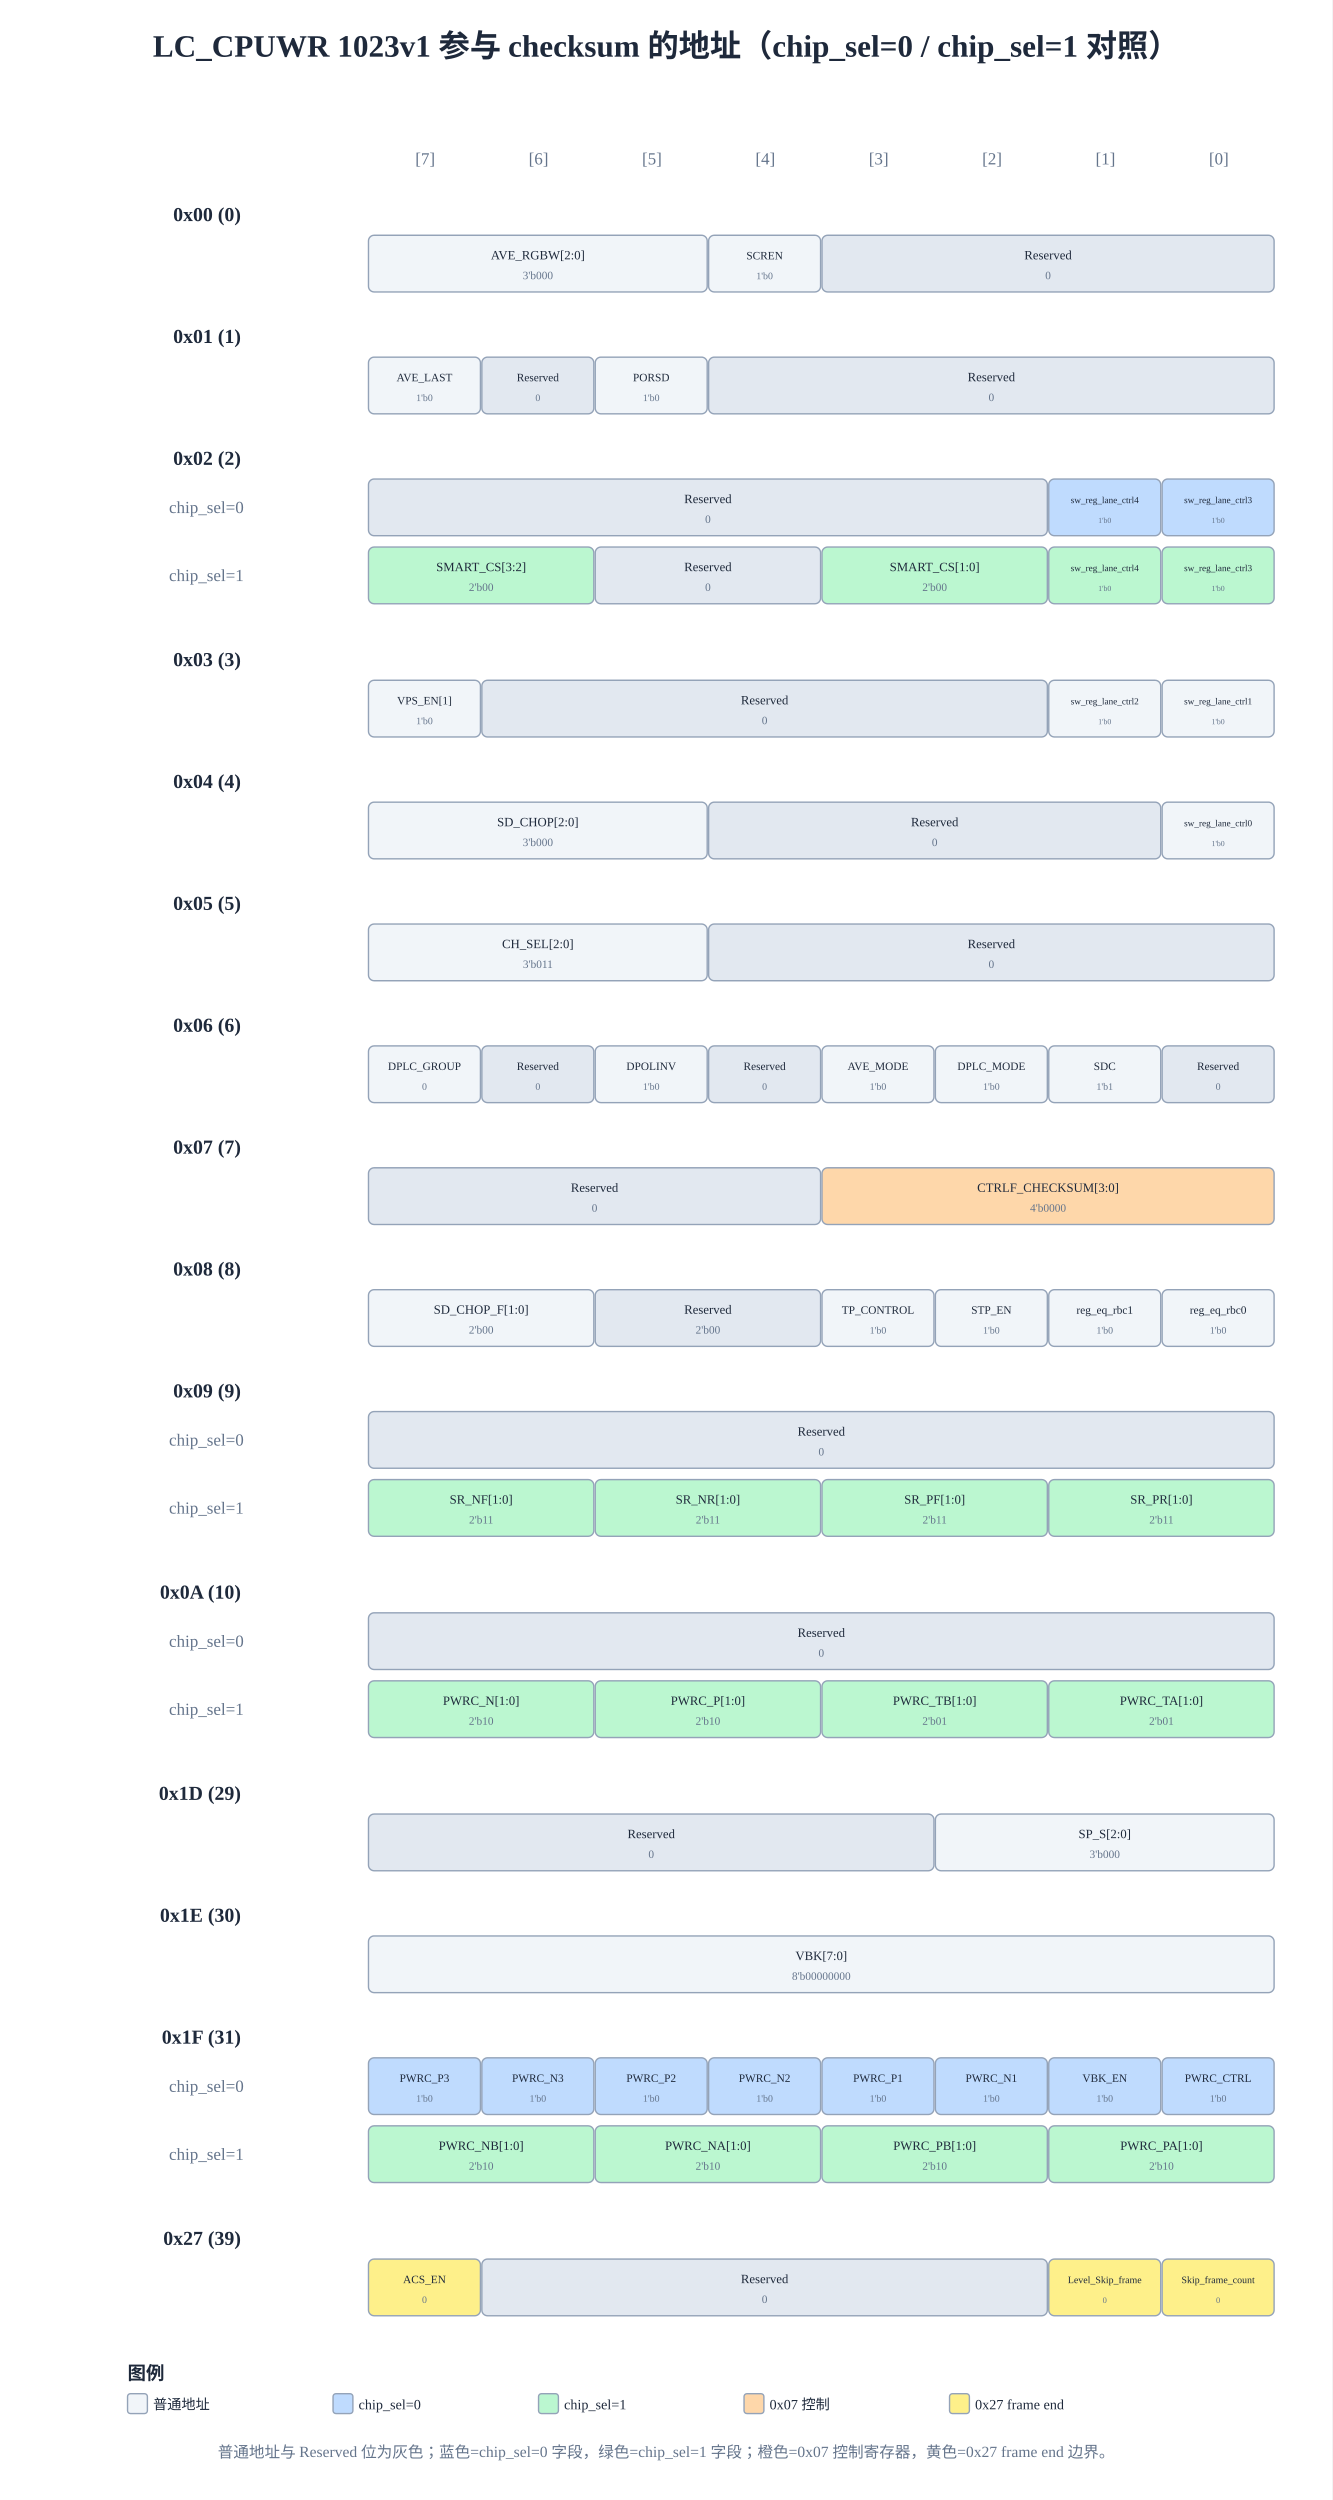
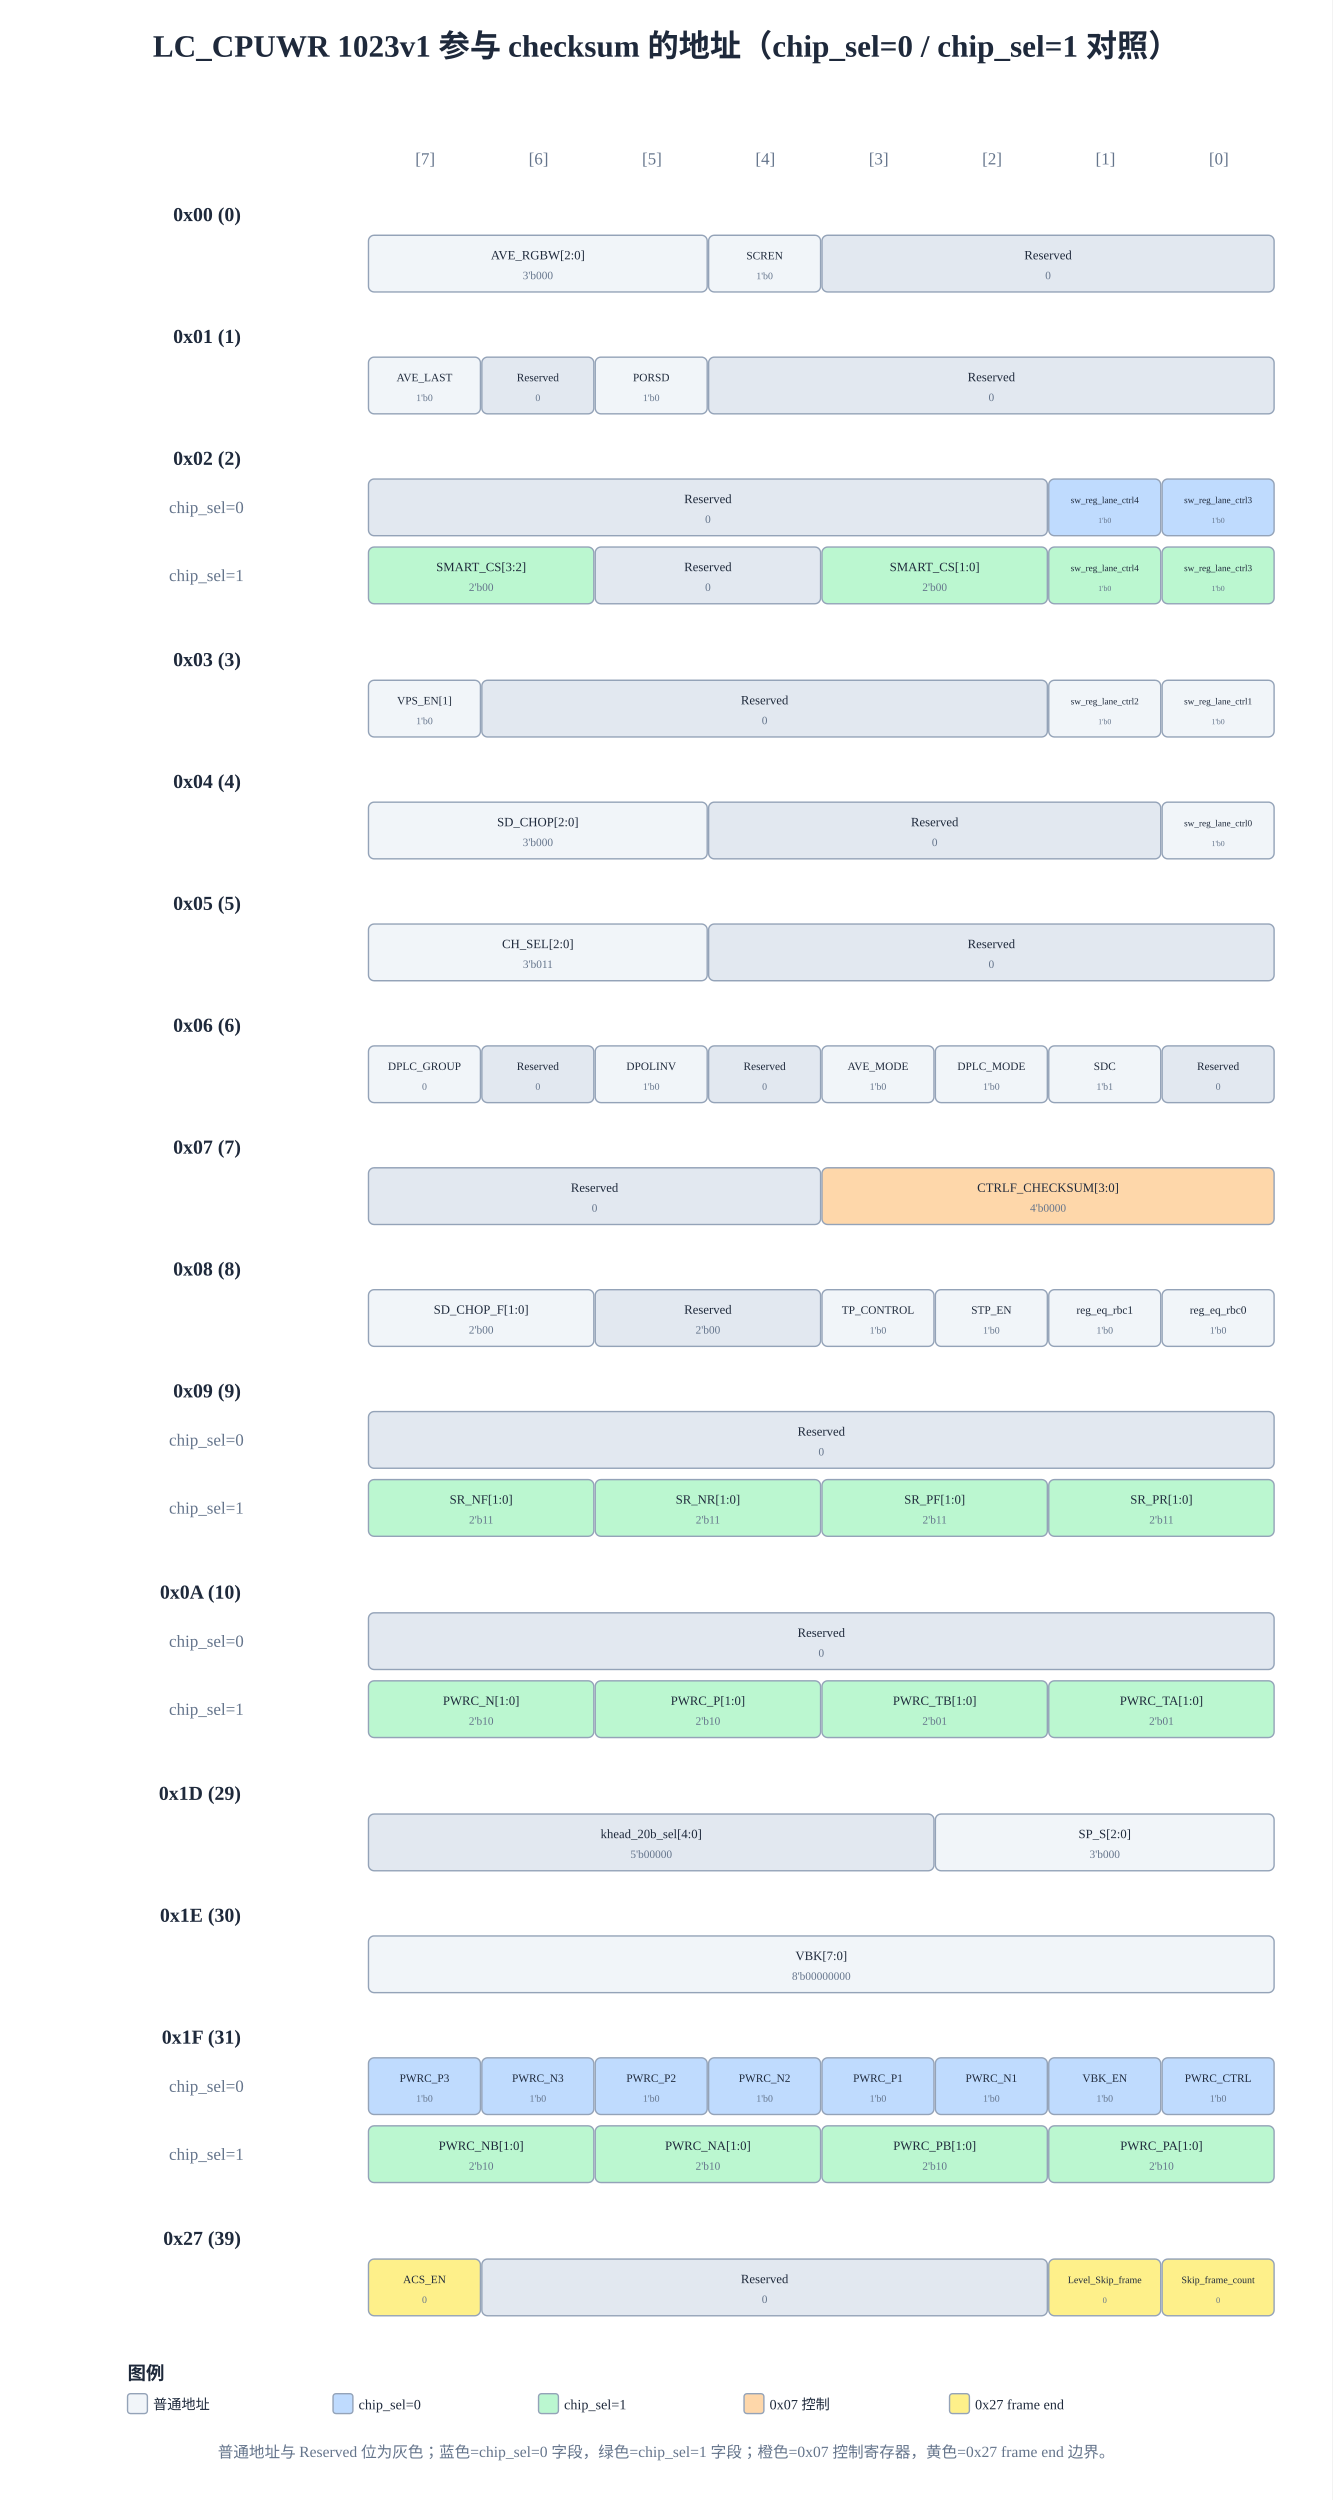
<svg xmlns="http://www.w3.org/2000/svg" width="940" height="1764" viewBox="0 0 940 1764" style="background:#ffffff">
  <rect width="940" height="1764" fill="#ffffff" />
  <text x="470.0" y="40" text-anchor="middle" font-size="22" font-weight="bold" fill="#1e293b">LC_CPUWR 1023v1 参与 checksum 的地址（chip_sel=0 / chip_sel=1 对照）</text>
  <text x="300.0" y="116" text-anchor="middle" font-size="12" fill="#64748b">[7]</text>
  <text x="380.0" y="116" text-anchor="middle" font-size="12" fill="#64748b">[6]</text>
  <text x="460.0" y="116" text-anchor="middle" font-size="12" fill="#64748b">[5]</text>
  <text x="540.0" y="116" text-anchor="middle" font-size="12" fill="#64748b">[4]</text>
  <text x="620.0" y="116" text-anchor="middle" font-size="12" fill="#64748b">[3]</text>
  <text x="700.0" y="116" text-anchor="middle" font-size="12" fill="#64748b">[2]</text>
  <text x="780.0" y="116" text-anchor="middle" font-size="12" fill="#64748b">[1]</text>
  <text x="860.0" y="116" text-anchor="middle" font-size="12" fill="#64748b">[0]</text>
  <text x="170" y="156" text-anchor="end" font-size="14" font-weight="600" fill="#1e293b">0x00 (0)</text>
  <rect x="260" y="166" width="239" height="40" fill="#f1f5f9" stroke="#94a3b8" stroke-width="1" rx="4" />
  <text x="379.5" y="183.0" text-anchor="middle" font-size="9.0" font-weight="500" fill="#1e293b">AVE_RGBW[2:0]</text>
  <text x="379.5" y="197.0" text-anchor="middle" font-size="8.0" fill="#64748b">3'b000</text>
  <rect x="500" y="166" width="79" height="40" fill="#f1f5f9" stroke="#94a3b8" stroke-width="1" rx="4" />
  <text x="539.5" y="183.0" text-anchor="middle" font-size="8.0" font-weight="500" fill="#1e293b">SCREN</text>
  <text x="539.5" y="197.0" text-anchor="middle" font-size="7.0" fill="#64748b">1'b0</text>
  <rect x="580" y="166" width="319" height="40" fill="#e2e8f0" stroke="#94a3b8" stroke-width="1" rx="4" />
  <text x="739.5" y="183.0" text-anchor="middle" font-size="9.0" font-weight="500" fill="#1e293b">Reserved</text>
  <text x="739.5" y="197.0" text-anchor="middle" font-size="8.0" fill="#64748b">0</text>
  <text x="170" y="242" text-anchor="end" font-size="14" font-weight="600" fill="#1e293b">0x01 (1)</text>
  <rect x="260" y="252" width="79" height="40" fill="#f1f5f9" stroke="#94a3b8" stroke-width="1" rx="4" />
  <text x="299.5" y="269.0" text-anchor="middle" font-size="8.0" font-weight="500" fill="#1e293b">AVE_LAST</text>
  <text x="299.5" y="283.0" text-anchor="middle" font-size="7.0" fill="#64748b">1'b0</text>
  <rect x="340" y="252" width="79" height="40" fill="#e2e8f0" stroke="#94a3b8" stroke-width="1" rx="4" />
  <text x="379.5" y="269.0" text-anchor="middle" font-size="8.0" font-weight="500" fill="#1e293b">Reserved</text>
  <text x="379.5" y="283.0" text-anchor="middle" font-size="7.0" fill="#64748b">0</text>
  <rect x="420" y="252" width="79" height="40" fill="#f1f5f9" stroke="#94a3b8" stroke-width="1" rx="4" />
  <text x="459.5" y="269.0" text-anchor="middle" font-size="8.0" font-weight="500" fill="#1e293b">PORSD</text>
  <text x="459.5" y="283.0" text-anchor="middle" font-size="7.0" fill="#64748b">1'b0</text>
  <rect x="500" y="252" width="399" height="40" fill="#e2e8f0" stroke="#94a3b8" stroke-width="1" rx="4" />
  <text x="699.5" y="269.0" text-anchor="middle" font-size="9.0" font-weight="500" fill="#1e293b">Reserved</text>
  <text x="699.5" y="283.0" text-anchor="middle" font-size="8.0" fill="#64748b">0</text>
  <text x="170" y="328" text-anchor="end" font-size="14" font-weight="600" fill="#1e293b">0x02 (2)</text>
  <text x="172" y="362.0" text-anchor="end" font-size="12" fill="#64748b">chip_sel=0</text>
  <rect x="260" y="338" width="479" height="40" fill="#e2e8f0" stroke="#94a3b8" stroke-width="1" rx="4" />
  <text x="499.5" y="355.0" text-anchor="middle" font-size="9.0" font-weight="500" fill="#1e293b">Reserved</text>
  <text x="499.5" y="369.0" text-anchor="middle" font-size="8.0" fill="#64748b">0</text>
  <rect x="740" y="338" width="79" height="40" fill="#bfdbfe" stroke="#94a3b8" stroke-width="1" rx="4" />
  <text x="779.5" y="355.0" text-anchor="middle" font-size="6.5" font-weight="500" fill="#1e293b">sw_reg_lane_ctrl4</text>
  <text x="779.5" y="369.0" text-anchor="middle" font-size="5.5" fill="#64748b">1'b0</text>
  <rect x="820" y="338" width="79" height="40" fill="#bfdbfe" stroke="#94a3b8" stroke-width="1" rx="4" />
  <text x="859.5" y="355.0" text-anchor="middle" font-size="6.5" font-weight="500" fill="#1e293b">sw_reg_lane_ctrl3</text>
  <text x="859.5" y="369.0" text-anchor="middle" font-size="5.5" fill="#64748b">1'b0</text>
  <text x="172" y="410.0" text-anchor="end" font-size="12" fill="#64748b">chip_sel=1</text>
  <rect x="260" y="386" width="159" height="40" fill="#bbf7d0" stroke="#94a3b8" stroke-width="1" rx="4" />
  <text x="339.5" y="403.0" text-anchor="middle" font-size="9.0" font-weight="500" fill="#1e293b">SMART_CS[3:2]</text>
  <text x="339.5" y="417.0" text-anchor="middle" font-size="8.0" fill="#64748b">2'b00</text>
  <rect x="420" y="386" width="159" height="40" fill="#e2e8f0" stroke="#94a3b8" stroke-width="1" rx="4" />
  <text x="499.5" y="403.0" text-anchor="middle" font-size="9.0" font-weight="500" fill="#1e293b">Reserved</text>
  <text x="499.5" y="417.0" text-anchor="middle" font-size="8.0" fill="#64748b">0</text>
  <rect x="580" y="386" width="159" height="40" fill="#bbf7d0" stroke="#94a3b8" stroke-width="1" rx="4" />
  <text x="659.5" y="403.0" text-anchor="middle" font-size="9.0" font-weight="500" fill="#1e293b">SMART_CS[1:0]</text>
  <text x="659.5" y="417.0" text-anchor="middle" font-size="8.0" fill="#64748b">2'b00</text>
  <rect x="740" y="386" width="79" height="40" fill="#bbf7d0" stroke="#94a3b8" stroke-width="1" rx="4" />
  <text x="779.5" y="403.0" text-anchor="middle" font-size="6.5" font-weight="500" fill="#1e293b">sw_reg_lane_ctrl4</text>
  <text x="779.5" y="417.0" text-anchor="middle" font-size="5.5" fill="#64748b">1'b0</text>
  <rect x="820" y="386" width="79" height="40" fill="#bbf7d0" stroke="#94a3b8" stroke-width="1" rx="4" />
  <text x="859.5" y="403.0" text-anchor="middle" font-size="6.5" font-weight="500" fill="#1e293b">sw_reg_lane_ctrl3</text>
  <text x="859.5" y="417.0" text-anchor="middle" font-size="5.5" fill="#64748b">1'b0</text>
  <text x="170" y="470" text-anchor="end" font-size="14" font-weight="600" fill="#1e293b">0x03 (3)</text>
  <rect x="260" y="480" width="79" height="40" fill="#f1f5f9" stroke="#94a3b8" stroke-width="1" rx="4" />
  <text x="299.5" y="497.0" text-anchor="middle" font-size="8.0" font-weight="500" fill="#1e293b">VPS_EN[1]</text>
  <text x="299.5" y="511.0" text-anchor="middle" font-size="7.0" fill="#64748b">1'b0</text>
  <rect x="340" y="480" width="399" height="40" fill="#e2e8f0" stroke="#94a3b8" stroke-width="1" rx="4" />
  <text x="539.5" y="497.0" text-anchor="middle" font-size="9.0" font-weight="500" fill="#1e293b">Reserved</text>
  <text x="539.5" y="511.0" text-anchor="middle" font-size="8.0" fill="#64748b">0</text>
  <rect x="740" y="480" width="79" height="40" fill="#f1f5f9" stroke="#94a3b8" stroke-width="1" rx="4" />
  <text x="779.5" y="497.0" text-anchor="middle" font-size="6.5" font-weight="500" fill="#1e293b">sw_reg_lane_ctrl2</text>
  <text x="779.5" y="511.0" text-anchor="middle" font-size="5.5" fill="#64748b">1'b0</text>
  <rect x="820" y="480" width="79" height="40" fill="#f1f5f9" stroke="#94a3b8" stroke-width="1" rx="4" />
  <text x="859.5" y="497.0" text-anchor="middle" font-size="6.5" font-weight="500" fill="#1e293b">sw_reg_lane_ctrl1</text>
  <text x="859.5" y="511.0" text-anchor="middle" font-size="5.5" fill="#64748b">1'b0</text>
  <text x="170" y="556" text-anchor="end" font-size="14" font-weight="600" fill="#1e293b">0x04 (4)</text>
  <rect x="260" y="566" width="239" height="40" fill="#f1f5f9" stroke="#94a3b8" stroke-width="1" rx="4" />
  <text x="379.5" y="583.0" text-anchor="middle" font-size="9.0" font-weight="500" fill="#1e293b">SD_CHOP[2:0]</text>
  <text x="379.5" y="597.0" text-anchor="middle" font-size="8.0" fill="#64748b">3'b000</text>
  <rect x="500" y="566" width="319" height="40" fill="#e2e8f0" stroke="#94a3b8" stroke-width="1" rx="4" />
  <text x="659.5" y="583.0" text-anchor="middle" font-size="9.0" font-weight="500" fill="#1e293b">Reserved</text>
  <text x="659.5" y="597.0" text-anchor="middle" font-size="8.0" fill="#64748b">0</text>
  <rect x="820" y="566" width="79" height="40" fill="#f1f5f9" stroke="#94a3b8" stroke-width="1" rx="4" />
  <text x="859.5" y="583.0" text-anchor="middle" font-size="6.5" font-weight="500" fill="#1e293b">sw_reg_lane_ctrl0</text>
  <text x="859.5" y="597.0" text-anchor="middle" font-size="5.5" fill="#64748b">1'b0</text>
  <text x="170" y="642" text-anchor="end" font-size="14" font-weight="600" fill="#1e293b">0x05 (5)</text>
  <rect x="260" y="652" width="239" height="40" fill="#f1f5f9" stroke="#94a3b8" stroke-width="1" rx="4" />
  <text x="379.5" y="669.0" text-anchor="middle" font-size="9.0" font-weight="500" fill="#1e293b">CH_SEL[2:0]</text>
  <text x="379.5" y="683.0" text-anchor="middle" font-size="8.0" fill="#64748b">3'b011</text>
  <rect x="500" y="652" width="399" height="40" fill="#e2e8f0" stroke="#94a3b8" stroke-width="1" rx="4" />
  <text x="699.5" y="669.0" text-anchor="middle" font-size="9.0" font-weight="500" fill="#1e293b">Reserved</text>
  <text x="699.5" y="683.0" text-anchor="middle" font-size="8.0" fill="#64748b">0</text>
  <text x="170" y="728" text-anchor="end" font-size="14" font-weight="600" fill="#1e293b">0x06 (6)</text>
  <rect x="260" y="738" width="79" height="40" fill="#f1f5f9" stroke="#94a3b8" stroke-width="1" rx="4" />
  <text x="299.5" y="755.0" text-anchor="middle" font-size="8.0" font-weight="500" fill="#1e293b">DPLC_GROUP</text>
  <text x="299.5" y="769.0" text-anchor="middle" font-size="7.0" fill="#64748b">0</text>
  <rect x="340" y="738" width="79" height="40" fill="#e2e8f0" stroke="#94a3b8" stroke-width="1" rx="4" />
  <text x="379.5" y="755.0" text-anchor="middle" font-size="8.0" font-weight="500" fill="#1e293b">Reserved</text>
  <text x="379.5" y="769.0" text-anchor="middle" font-size="7.0" fill="#64748b">0</text>
  <rect x="420" y="738" width="79" height="40" fill="#f1f5f9" stroke="#94a3b8" stroke-width="1" rx="4" />
  <text x="459.5" y="755.0" text-anchor="middle" font-size="8.0" font-weight="500" fill="#1e293b">DPOLINV</text>
  <text x="459.5" y="769.0" text-anchor="middle" font-size="7.0" fill="#64748b">1'b0</text>
  <rect x="500" y="738" width="79" height="40" fill="#e2e8f0" stroke="#94a3b8" stroke-width="1" rx="4" />
  <text x="539.5" y="755.0" text-anchor="middle" font-size="8.0" font-weight="500" fill="#1e293b">Reserved</text>
  <text x="539.5" y="769.0" text-anchor="middle" font-size="7.0" fill="#64748b">0</text>
  <rect x="580" y="738" width="79" height="40" fill="#f1f5f9" stroke="#94a3b8" stroke-width="1" rx="4" />
  <text x="619.5" y="755.0" text-anchor="middle" font-size="8.0" font-weight="500" fill="#1e293b">AVE_MODE</text>
  <text x="619.5" y="769.0" text-anchor="middle" font-size="7.0" fill="#64748b">1'b0</text>
  <rect x="660" y="738" width="79" height="40" fill="#f1f5f9" stroke="#94a3b8" stroke-width="1" rx="4" />
  <text x="699.5" y="755.0" text-anchor="middle" font-size="8.0" font-weight="500" fill="#1e293b">DPLC_MODE</text>
  <text x="699.5" y="769.0" text-anchor="middle" font-size="7.0" fill="#64748b">1'b0</text>
  <rect x="740" y="738" width="79" height="40" fill="#f1f5f9" stroke="#94a3b8" stroke-width="1" rx="4" />
  <text x="779.5" y="755.0" text-anchor="middle" font-size="8.0" font-weight="500" fill="#1e293b">SDC</text>
  <text x="779.5" y="769.0" text-anchor="middle" font-size="7.0" fill="#64748b">1'b1</text>
  <rect x="820" y="738" width="79" height="40" fill="#e2e8f0" stroke="#94a3b8" stroke-width="1" rx="4" />
  <text x="859.5" y="755.0" text-anchor="middle" font-size="8.0" font-weight="500" fill="#1e293b">Reserved</text>
  <text x="859.5" y="769.0" text-anchor="middle" font-size="7.0" fill="#64748b">0</text>
  <text x="170" y="814" text-anchor="end" font-size="14" font-weight="600" fill="#1e293b">0x07 (7)</text>
  <rect x="260" y="824" width="319" height="40" fill="#e2e8f0" stroke="#94a3b8" stroke-width="1" rx="4" />
  <text x="419.5" y="841.0" text-anchor="middle" font-size="9.0" font-weight="500" fill="#1e293b">Reserved</text>
  <text x="419.5" y="855.0" text-anchor="middle" font-size="8.0" fill="#64748b">0</text>
  <rect x="580" y="824" width="319" height="40" fill="#fed7aa" stroke="#94a3b8" stroke-width="1" rx="4" />
  <text x="739.5" y="841.0" text-anchor="middle" font-size="9.0" font-weight="500" fill="#1e293b">CTRLF_CHECKSUM[3:0]</text>
  <text x="739.5" y="855.0" text-anchor="middle" font-size="8.0" fill="#64748b">4'b0000</text>
  <text x="170" y="900" text-anchor="end" font-size="14" font-weight="600" fill="#1e293b">0x08 (8)</text>
  <rect x="260" y="910" width="159" height="40" fill="#f1f5f9" stroke="#94a3b8" stroke-width="1" rx="4" />
  <text x="339.5" y="927.0" text-anchor="middle" font-size="9.0" font-weight="500" fill="#1e293b">SD_CHOP_F[1:0]</text>
  <text x="339.5" y="941.0" text-anchor="middle" font-size="8.0" fill="#64748b">2'b00</text>
  <rect x="420" y="910" width="159" height="40" fill="#e2e8f0" stroke="#94a3b8" stroke-width="1" rx="4" />
  <text x="499.5" y="927.0" text-anchor="middle" font-size="9.0" font-weight="500" fill="#1e293b">Reserved</text>
  <text x="499.5" y="941.0" text-anchor="middle" font-size="8.0" fill="#64748b">2'b00</text>
  <rect x="580" y="910" width="79" height="40" fill="#f1f5f9" stroke="#94a3b8" stroke-width="1" rx="4" />
  <text x="619.5" y="927.0" text-anchor="middle" font-size="8.0" font-weight="500" fill="#1e293b">TP_CONTROL</text>
  <text x="619.5" y="941.0" text-anchor="middle" font-size="7.0" fill="#64748b">1'b0</text>
  <rect x="660" y="910" width="79" height="40" fill="#f1f5f9" stroke="#94a3b8" stroke-width="1" rx="4" />
  <text x="699.5" y="927.0" text-anchor="middle" font-size="8.0" font-weight="500" fill="#1e293b">STP_EN</text>
  <text x="699.5" y="941.0" text-anchor="middle" font-size="7.0" fill="#64748b">1'b0</text>
  <rect x="740" y="910" width="79" height="40" fill="#f1f5f9" stroke="#94a3b8" stroke-width="1" rx="4" />
  <text x="779.5" y="927.0" text-anchor="middle" font-size="8.0" font-weight="500" fill="#1e293b">reg_eq_rbc1</text>
  <text x="779.5" y="941.0" text-anchor="middle" font-size="7.0" fill="#64748b">1'b0</text>
  <rect x="820" y="910" width="79" height="40" fill="#f1f5f9" stroke="#94a3b8" stroke-width="1" rx="4" />
  <text x="859.5" y="927.0" text-anchor="middle" font-size="8.0" font-weight="500" fill="#1e293b">reg_eq_rbc0</text>
  <text x="859.5" y="941.0" text-anchor="middle" font-size="7.0" fill="#64748b">1'b0</text>
  <text x="170" y="986" text-anchor="end" font-size="14" font-weight="600" fill="#1e293b">0x09 (9)</text>
  <text x="172" y="1020.0" text-anchor="end" font-size="12" fill="#64748b">chip_sel=0</text>
  <rect x="260" y="996" width="639" height="40" fill="#e2e8f0" stroke="#94a3b8" stroke-width="1" rx="4" />
  <text x="579.5" y="1013.0" text-anchor="middle" font-size="9.0" font-weight="500" fill="#1e293b">Reserved</text>
  <text x="579.5" y="1027.0" text-anchor="middle" font-size="8.0" fill="#64748b">0</text>
  <text x="172" y="1068.0" text-anchor="end" font-size="12" fill="#64748b">chip_sel=1</text>
  <rect x="260" y="1044" width="159" height="40" fill="#bbf7d0" stroke="#94a3b8" stroke-width="1" rx="4" />
  <text x="339.5" y="1061.0" text-anchor="middle" font-size="9.0" font-weight="500" fill="#1e293b">SR_NF[1:0]</text>
  <text x="339.5" y="1075.0" text-anchor="middle" font-size="8.0" fill="#64748b">2'b11</text>
  <rect x="420" y="1044" width="159" height="40" fill="#bbf7d0" stroke="#94a3b8" stroke-width="1" rx="4" />
  <text x="499.5" y="1061.0" text-anchor="middle" font-size="9.0" font-weight="500" fill="#1e293b">SR_NR[1:0]</text>
  <text x="499.5" y="1075.0" text-anchor="middle" font-size="8.0" fill="#64748b">2'b11</text>
  <rect x="580" y="1044" width="159" height="40" fill="#bbf7d0" stroke="#94a3b8" stroke-width="1" rx="4" />
  <text x="659.5" y="1061.0" text-anchor="middle" font-size="9.0" font-weight="500" fill="#1e293b">SR_PF[1:0]</text>
  <text x="659.5" y="1075.0" text-anchor="middle" font-size="8.0" fill="#64748b">2'b11</text>
  <rect x="740" y="1044" width="159" height="40" fill="#bbf7d0" stroke="#94a3b8" stroke-width="1" rx="4" />
  <text x="819.5" y="1061.0" text-anchor="middle" font-size="9.0" font-weight="500" fill="#1e293b">SR_PR[1:0]</text>
  <text x="819.5" y="1075.0" text-anchor="middle" font-size="8.0" fill="#64748b">2'b11</text>
  <text x="170" y="1128" text-anchor="end" font-size="14" font-weight="600" fill="#1e293b">0x0A (10)</text>
  <text x="172" y="1162.0" text-anchor="end" font-size="12" fill="#64748b">chip_sel=0</text>
  <rect x="260" y="1138" width="639" height="40" fill="#e2e8f0" stroke="#94a3b8" stroke-width="1" rx="4" />
  <text x="579.5" y="1155.0" text-anchor="middle" font-size="9.0" font-weight="500" fill="#1e293b">Reserved</text>
  <text x="579.5" y="1169.0" text-anchor="middle" font-size="8.0" fill="#64748b">0</text>
  <text x="172" y="1210.0" text-anchor="end" font-size="12" fill="#64748b">chip_sel=1</text>
  <rect x="260" y="1186" width="159" height="40" fill="#bbf7d0" stroke="#94a3b8" stroke-width="1" rx="4" />
  <text x="339.5" y="1203.0" text-anchor="middle" font-size="9.0" font-weight="500" fill="#1e293b">PWRC_N[1:0]</text>
  <text x="339.5" y="1217.0" text-anchor="middle" font-size="8.0" fill="#64748b">2'b10</text>
  <rect x="420" y="1186" width="159" height="40" fill="#bbf7d0" stroke="#94a3b8" stroke-width="1" rx="4" />
  <text x="499.5" y="1203.0" text-anchor="middle" font-size="9.0" font-weight="500" fill="#1e293b">PWRC_P[1:0]</text>
  <text x="499.5" y="1217.0" text-anchor="middle" font-size="8.0" fill="#64748b">2'b10</text>
  <rect x="580" y="1186" width="159" height="40" fill="#bbf7d0" stroke="#94a3b8" stroke-width="1" rx="4" />
  <text x="659.5" y="1203.0" text-anchor="middle" font-size="9.0" font-weight="500" fill="#1e293b">PWRC_TB[1:0]</text>
  <text x="659.5" y="1217.0" text-anchor="middle" font-size="8.0" fill="#64748b">2'b01</text>
  <rect x="740" y="1186" width="159" height="40" fill="#bbf7d0" stroke="#94a3b8" stroke-width="1" rx="4" />
  <text x="819.5" y="1203.0" text-anchor="middle" font-size="9.0" font-weight="500" fill="#1e293b">PWRC_TA[1:0]</text>
  <text x="819.5" y="1217.0" text-anchor="middle" font-size="8.0" fill="#64748b">2'b01</text>
  <text x="170" y="1270" text-anchor="end" font-size="14" font-weight="600" fill="#1e293b">0x1D (29)</text>
  <rect x="260" y="1280" width="399" height="40" fill="#e2e8f0" stroke="#94a3b8" stroke-width="1" rx="4" />
-   <text x="459.5" y="1297.0" text-anchor="middle" font-size="9.0" font-weight="500" fill="#1e293b">Reserved</text>
-   <text x="459.5" y="1311.0" text-anchor="middle" font-size="8.0" fill="#64748b">0</text>
+   <text x="459.5" y="1297.0" text-anchor="middle" font-size="9.0" font-weight="500" fill="#1e293b">khead_20b_sel[4:0]</text>
+   <text x="459.5" y="1311.0" text-anchor="middle" font-size="8.0" fill="#64748b">5'b00000</text>
  <rect x="660" y="1280" width="239" height="40" fill="#f1f5f9" stroke="#94a3b8" stroke-width="1" rx="4" />
  <text x="779.5" y="1297.0" text-anchor="middle" font-size="9.0" font-weight="500" fill="#1e293b">SP_S[2:0]</text>
  <text x="779.5" y="1311.0" text-anchor="middle" font-size="8.0" fill="#64748b">3'b000</text>
  <text x="170" y="1356" text-anchor="end" font-size="14" font-weight="600" fill="#1e293b">0x1E (30)</text>
  <rect x="260" y="1366" width="639" height="40" fill="#f1f5f9" stroke="#94a3b8" stroke-width="1" rx="4" />
  <text x="579.5" y="1383.0" text-anchor="middle" font-size="9.0" font-weight="500" fill="#1e293b">VBK[7:0]</text>
  <text x="579.5" y="1397.0" text-anchor="middle" font-size="8.0" fill="#64748b">8'b00000000</text>
  <text x="170" y="1442" text-anchor="end" font-size="14" font-weight="600" fill="#1e293b">0x1F (31)</text>
  <text x="172" y="1476.0" text-anchor="end" font-size="12" fill="#64748b">chip_sel=0</text>
  <rect x="260" y="1452" width="79" height="40" fill="#bfdbfe" stroke="#94a3b8" stroke-width="1" rx="4" />
  <text x="299.5" y="1469.0" text-anchor="middle" font-size="8.0" font-weight="500" fill="#1e293b">PWRC_P3</text>
  <text x="299.5" y="1483.0" text-anchor="middle" font-size="7.0" fill="#64748b">1'b0</text>
  <rect x="340" y="1452" width="79" height="40" fill="#bfdbfe" stroke="#94a3b8" stroke-width="1" rx="4" />
  <text x="379.5" y="1469.0" text-anchor="middle" font-size="8.0" font-weight="500" fill="#1e293b">PWRC_N3</text>
  <text x="379.5" y="1483.0" text-anchor="middle" font-size="7.0" fill="#64748b">1'b0</text>
  <rect x="420" y="1452" width="79" height="40" fill="#bfdbfe" stroke="#94a3b8" stroke-width="1" rx="4" />
  <text x="459.5" y="1469.0" text-anchor="middle" font-size="8.0" font-weight="500" fill="#1e293b">PWRC_P2</text>
  <text x="459.5" y="1483.0" text-anchor="middle" font-size="7.0" fill="#64748b">1'b0</text>
  <rect x="500" y="1452" width="79" height="40" fill="#bfdbfe" stroke="#94a3b8" stroke-width="1" rx="4" />
  <text x="539.5" y="1469.0" text-anchor="middle" font-size="8.0" font-weight="500" fill="#1e293b">PWRC_N2</text>
  <text x="539.5" y="1483.0" text-anchor="middle" font-size="7.0" fill="#64748b">1'b0</text>
  <rect x="580" y="1452" width="79" height="40" fill="#bfdbfe" stroke="#94a3b8" stroke-width="1" rx="4" />
  <text x="619.5" y="1469.0" text-anchor="middle" font-size="8.0" font-weight="500" fill="#1e293b">PWRC_P1</text>
  <text x="619.5" y="1483.0" text-anchor="middle" font-size="7.0" fill="#64748b">1'b0</text>
  <rect x="660" y="1452" width="79" height="40" fill="#bfdbfe" stroke="#94a3b8" stroke-width="1" rx="4" />
  <text x="699.5" y="1469.0" text-anchor="middle" font-size="8.0" font-weight="500" fill="#1e293b">PWRC_N1</text>
  <text x="699.5" y="1483.0" text-anchor="middle" font-size="7.0" fill="#64748b">1'b0</text>
  <rect x="740" y="1452" width="79" height="40" fill="#bfdbfe" stroke="#94a3b8" stroke-width="1" rx="4" />
  <text x="779.5" y="1469.0" text-anchor="middle" font-size="8.0" font-weight="500" fill="#1e293b">VBK_EN</text>
  <text x="779.5" y="1483.0" text-anchor="middle" font-size="7.0" fill="#64748b">1'b0</text>
  <rect x="820" y="1452" width="79" height="40" fill="#bfdbfe" stroke="#94a3b8" stroke-width="1" rx="4" />
  <text x="859.5" y="1469.0" text-anchor="middle" font-size="8.0" font-weight="500" fill="#1e293b">PWRC_CTRL</text>
  <text x="859.5" y="1483.0" text-anchor="middle" font-size="7.0" fill="#64748b">1'b0</text>
  <text x="172" y="1524.0" text-anchor="end" font-size="12" fill="#64748b">chip_sel=1</text>
  <rect x="260" y="1500" width="159" height="40" fill="#bbf7d0" stroke="#94a3b8" stroke-width="1" rx="4" />
  <text x="339.5" y="1517.0" text-anchor="middle" font-size="9.0" font-weight="500" fill="#1e293b">PWRC_NB[1:0]</text>
  <text x="339.5" y="1531.0" text-anchor="middle" font-size="8.0" fill="#64748b">2'b10</text>
  <rect x="420" y="1500" width="159" height="40" fill="#bbf7d0" stroke="#94a3b8" stroke-width="1" rx="4" />
  <text x="499.5" y="1517.0" text-anchor="middle" font-size="9.0" font-weight="500" fill="#1e293b">PWRC_NA[1:0]</text>
  <text x="499.5" y="1531.0" text-anchor="middle" font-size="8.0" fill="#64748b">2'b10</text>
  <rect x="580" y="1500" width="159" height="40" fill="#bbf7d0" stroke="#94a3b8" stroke-width="1" rx="4" />
  <text x="659.5" y="1517.0" text-anchor="middle" font-size="9.0" font-weight="500" fill="#1e293b">PWRC_PB[1:0]</text>
  <text x="659.5" y="1531.0" text-anchor="middle" font-size="8.0" fill="#64748b">2'b10</text>
  <rect x="740" y="1500" width="159" height="40" fill="#bbf7d0" stroke="#94a3b8" stroke-width="1" rx="4" />
  <text x="819.5" y="1517.0" text-anchor="middle" font-size="9.0" font-weight="500" fill="#1e293b">PWRC_PA[1:0]</text>
  <text x="819.5" y="1531.0" text-anchor="middle" font-size="8.0" fill="#64748b">2'b10</text>
  <text x="170" y="1584" text-anchor="end" font-size="14" font-weight="600" fill="#1e293b">0x27 (39)</text>
  <rect x="260" y="1594" width="79" height="40" fill="#fef08a" stroke="#94a3b8" stroke-width="1" rx="4" />
  <text x="299.5" y="1611.0" text-anchor="middle" font-size="8.0" font-weight="500" fill="#1e293b">ACS_EN</text>
  <text x="299.5" y="1625.0" text-anchor="middle" font-size="7.0" fill="#64748b">0</text>
  <rect x="340" y="1594" width="399" height="40" fill="#e2e8f0" stroke="#94a3b8" stroke-width="1" rx="4" />
  <text x="539.5" y="1611.0" text-anchor="middle" font-size="9.0" font-weight="500" fill="#1e293b">Reserved</text>
  <text x="539.5" y="1625.0" text-anchor="middle" font-size="8.0" fill="#64748b">0</text>
  <rect x="740" y="1594" width="79" height="40" fill="#fef08a" stroke="#94a3b8" stroke-width="1" rx="4" />
  <text x="779.5" y="1611.0" text-anchor="middle" font-size="7.0" font-weight="500" fill="#1e293b">Level_Skip_frame</text>
  <text x="779.5" y="1625.0" text-anchor="middle" font-size="6.0" fill="#64748b">0</text>
  <rect x="820" y="1594" width="79" height="40" fill="#fef08a" stroke="#94a3b8" stroke-width="1" rx="4" />
  <text x="859.5" y="1611.0" text-anchor="middle" font-size="7.0" font-weight="500" fill="#1e293b">Skip_frame_count</text>
  <text x="859.5" y="1625.0" text-anchor="middle" font-size="6.0" fill="#64748b">0</text>
  <text x="90" y="1679" font-size="13" font-weight="600" fill="#1e293b">图例</text>
  <rect x="90" y="1689" width="14" height="14" fill="#f1f5f9" stroke="#94a3b8" rx="2" />
  <text x="108" y="1700" font-size="10" fill="#1e293b">普通地址</text>
  <rect x="235" y="1689" width="14" height="14" fill="#bfdbfe" stroke="#94a3b8" rx="2" />
  <text x="253" y="1700" font-size="10" fill="#1e293b">chip_sel=0</text>
  <rect x="380" y="1689" width="14" height="14" fill="#bbf7d0" stroke="#94a3b8" rx="2" />
  <text x="398" y="1700" font-size="10" fill="#1e293b">chip_sel=1</text>
  <rect x="525" y="1689" width="14" height="14" fill="#fed7aa" stroke="#94a3b8" rx="2" />
  <text x="543" y="1700" font-size="10" fill="#1e293b">0x07 控制</text>
  <rect x="670" y="1689" width="14" height="14" fill="#fef08a" stroke="#94a3b8" rx="2" />
  <text x="688" y="1700" font-size="10" fill="#1e293b">0x27 frame end</text>
  <text x="470.0" y="1734" text-anchor="middle" font-size="11" fill="#64748b">普通地址与 Reserved 位为灰色；蓝色=chip_sel=0 字段，绿色=chip_sel=1 字段；橙色=0x07 控制寄存器，黄色=0x27 frame end 边界。</text>
</svg>
